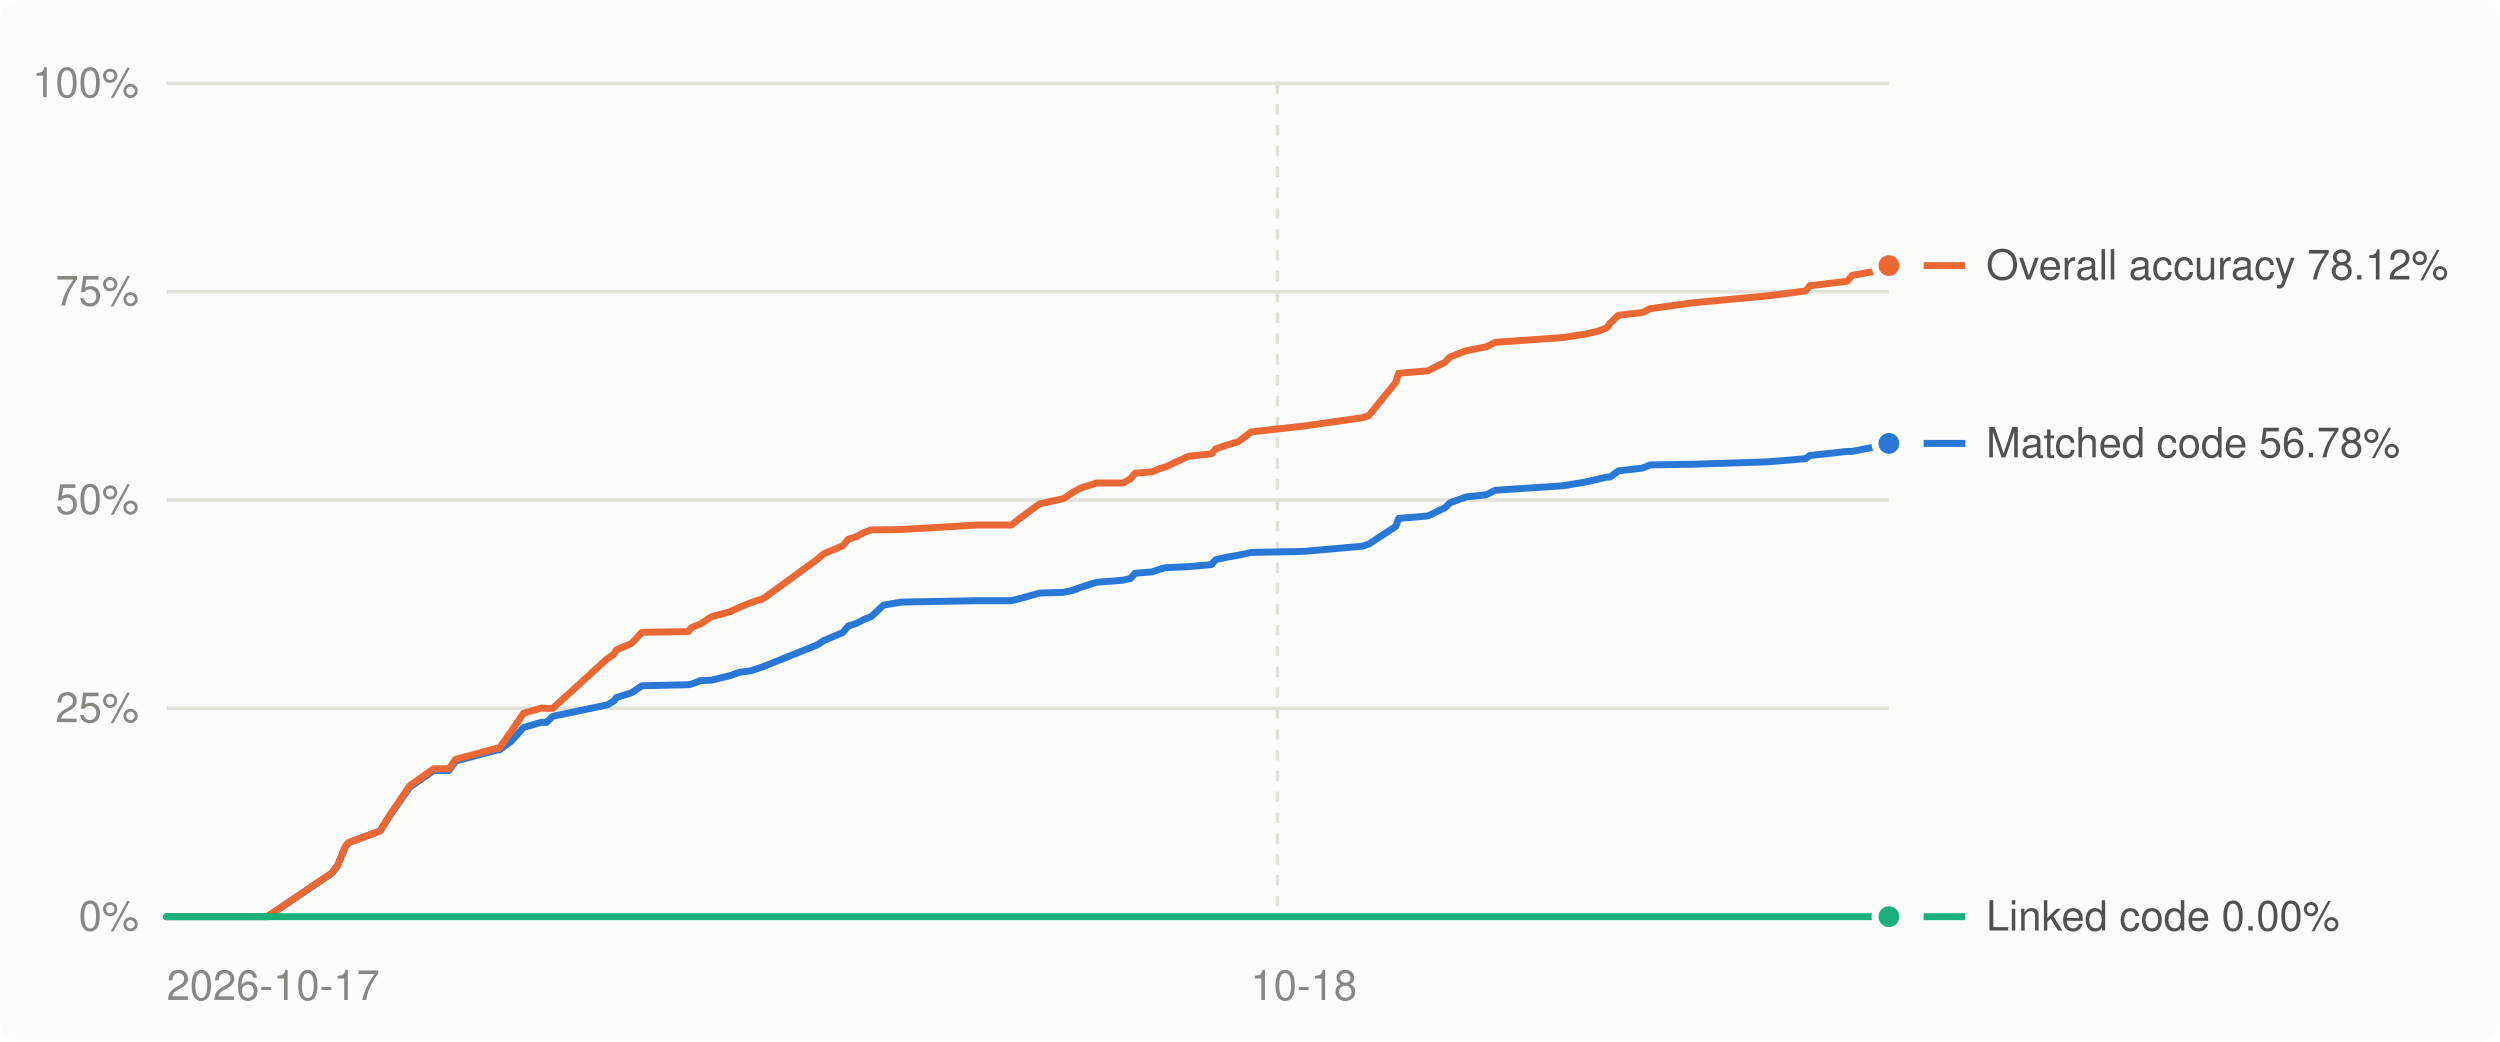
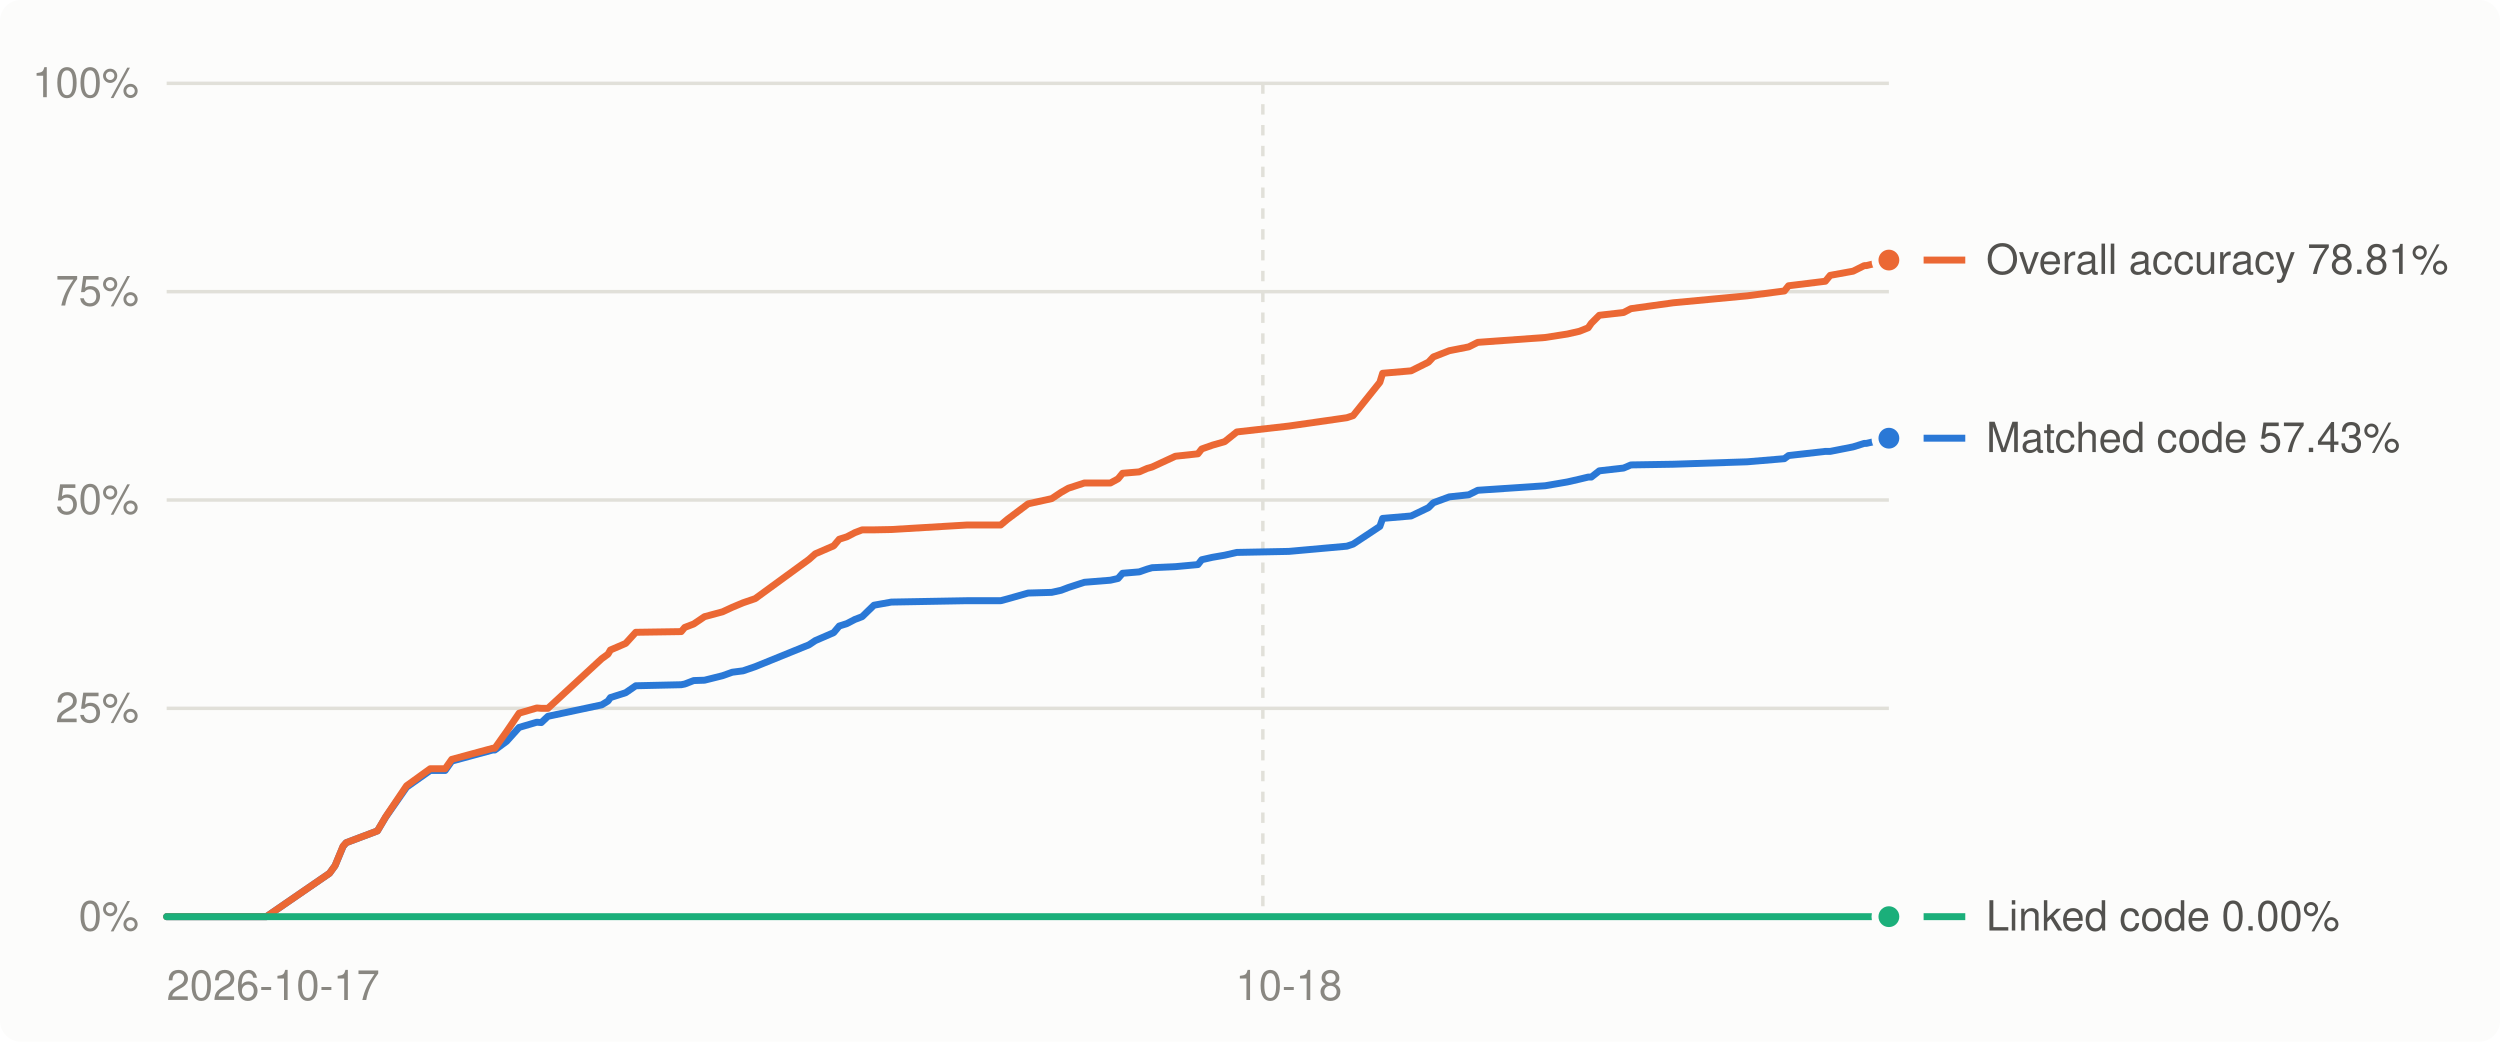
<svg xmlns="http://www.w3.org/2000/svg" viewBox="0 0 720 300" width="720" height="300" role="img" aria-label="Decompilation progress over time">
  <style>
.bg{fill:#fcfcfb}.grid{stroke:#e1e0d9}.muted{fill:#898781}.lbl{fill:#52514e}.ln0{stroke:#2a78d6}.dot0{fill:#2a78d6;stroke:#fcfcfb}.ln1{stroke:#eb6834}.dot1{fill:#eb6834;stroke:#fcfcfb}.ln2{stroke:#1baf7a}.dot2{fill:#1baf7a;stroke:#fcfcfb}
@media (prefers-color-scheme: dark){.bg{fill:#1a1a19}.grid{stroke:#2c2c2a}.muted{fill:#898781}.lbl{fill:#c3c2b7}.ln0{stroke:#3987e5}.dot0{fill:#3987e5;stroke:#1a1a19}.ln1{stroke:#d95926}.dot1{fill:#d95926;stroke:#1a1a19}.ln2{stroke:#199e70}.dot2{fill:#199e70;stroke:#1a1a19}}
text{font:12px -apple-system,BlinkMacSystemFont,'Segoe UI',Helvetica,Arial,sans-serif}
</style>
  <rect class="bg" width="720" height="300" rx="6" />
  <line x1="48" x2="544" y1="264.0" y2="264.0" class="grid" stroke-width="1" />
  <text x="40" y="268.0" class="muted" text-anchor="end">0%</text>
  <line x1="48" x2="544" y1="204.0" y2="204.0" class="grid" stroke-width="1" />
  <text x="40" y="208.0" class="muted" text-anchor="end">25%</text>
  <line x1="48" x2="544" y1="144.0" y2="144.0" class="grid" stroke-width="1" />
  <text x="40" y="148.0" class="muted" text-anchor="end">50%</text>
  <line x1="48" x2="544" y1="84.0" y2="84.0" class="grid" stroke-width="1" />
  <text x="40" y="88.0" class="muted" text-anchor="end">75%</text>
  <line x1="48" x2="544" y1="24.0" y2="24.0" class="grid" stroke-width="1" />
  <text x="40" y="28.0" class="muted" text-anchor="end">100%</text>
-   <line x1="367.9" x2="367.9" y1="24" y2="264" class="grid" stroke-width="1" stroke-dasharray="3 3" />
+   <line x1="363.7" x2="363.7" y1="24" y2="264" class="grid" stroke-width="1" stroke-dasharray="3 3" />
  <text class="muted" x="48.0" y="288" text-anchor="start">2026-10-17</text>
-   <text class="muted" x="375.5" y="288" text-anchor="middle">10-18</text>
-   <polyline points="48.0,264.0 77.0,264.0 95.5,251.5 97.2,249.3 99.5,243.8 100.4,242.7 109.5,239.3 112.0,235.3 118.0,226.7 124.9,221.9 129.3,221.9 131.2,219.2 143.1,216.0 143.8,216.0 147.2,213.5 150.8,209.5 156.0,208.0 157.3,208.1 159.2,206.3 174.9,203.0 176.8,201.9 177.5,200.9 181.9,199.5 184.9,197.5 198.2,197.2 199.2,197.0 201.8,196.0 204.9,195.9 210.2,194.6 213.0,193.6 216.2,193.2 219.8,192.0 235.4,185.7 237.2,184.5 242.7,182.2 244.3,180.3 246.5,179.6 248.8,178.4 250.9,177.6 254.4,174.3 259.5,173.4 281.5,173.0 291.3,173.0 293.3,172.5 299.4,170.8 306.3,170.6 309.0,170.0 311.1,169.2 315.8,167.7 323.4,167.1 325.6,166.6 326.9,165.1 331.8,164.7 334.1,163.9 335.6,163.5 342.3,163.2 348.9,162.6 350.1,161.2 353.2,160.5 356.7,159.9 360.3,159.1 375.5,158.8 392.4,157.3 394.2,156.7 402.0,151.6 402.8,149.3 411.2,148.6 416.2,146.2 417.6,144.8 422.3,143.1 428.0,142.5 430.6,141.2 450.2,139.9 456.7,138.8 460.2,138.0 462.8,137.4 463.7,137.4 466.1,135.6 473.1,134.8 475.2,133.9 487.6,133.7 509.2,133.0 520.0,132.1 521.2,131.2 532.0,130.0 533.4,130.0 540.1,128.7 543.3,127.7 544.0,127.7" fill="none" class="ln0" stroke-width="2" stroke-linejoin="round" stroke-linecap="round" />
-   <polyline points="48.0,264.0 77.0,264.0 95.5,251.5 97.2,249.3 99.5,243.7 100.4,242.7 109.5,239.3 112.0,235.2 118.0,226.3 124.9,221.4 129.3,221.4 131.2,218.7 143.1,215.5 143.8,215.5 147.2,210.7 150.8,205.4 156.0,203.9 157.3,204.0 159.2,204.0 174.9,189.7 176.8,188.4 177.5,187.2 181.9,185.3 184.9,182.1 198.2,181.9 199.2,180.7 201.8,179.7 204.9,177.6 210.2,176.2 213.0,174.9 216.2,173.6 219.8,172.4 235.4,161.1 237.2,159.5 242.7,157.2 244.3,155.3 246.5,154.6 248.8,153.4 250.9,152.6 254.4,152.6 259.5,152.5 281.5,151.2 291.3,151.2 293.3,149.6 299.4,145.1 306.3,143.6 309.0,141.8 311.1,140.6 315.8,139.1 323.4,139.1 325.6,137.9 326.9,136.3 331.8,135.9 334.1,134.9 335.6,134.5 342.3,131.4 348.9,130.7 350.1,129.3 353.2,128.2 356.7,127.2 360.3,124.4 375.5,122.7 392.4,120.3 394.2,119.7 402.0,110.1 402.8,107.5 411.2,106.8 416.2,104.3 417.6,102.8 422.3,101.0 428.0,99.9 430.6,98.6 450.2,97.2 456.7,96.2 460.2,95.4 462.8,94.4 463.7,93.1 466.1,90.8 473.1,90.0 475.2,88.9 487.6,87.2 509.2,85.2 520.0,83.8 521.2,82.3 532.0,81.0 533.4,79.3 540.1,78.1 543.3,76.5 544.0,76.5" fill="none" class="ln1" stroke-width="2" stroke-linejoin="round" stroke-linecap="round" />
-   <polyline points="48.0,264.0 77.0,264.0 95.5,264.0 97.2,264.0 99.5,264.0 100.4,264.0 109.5,264.0 112.0,264.0 118.0,264.0 124.9,264.0 129.3,264.0 131.2,264.0 143.1,264.0 143.8,264.0 147.2,264.0 150.8,264.0 156.0,264.0 157.3,264.0 159.2,264.0 174.9,264.0 176.8,264.0 177.5,264.0 181.9,264.0 184.9,264.0 198.2,264.0 199.2,264.0 201.8,264.0 204.9,264.0 210.2,264.0 213.0,264.0 216.2,264.0 219.8,264.0 235.4,264.0 237.2,264.0 242.7,264.0 244.3,264.0 246.5,264.0 248.8,264.0 250.9,264.0 254.4,264.0 259.5,264.0 281.5,264.0 291.3,264.0 293.3,264.0 299.4,264.0 306.3,264.0 309.0,264.0 311.1,264.0 315.8,264.0 323.4,264.0 325.6,264.0 326.9,264.0 331.8,264.0 334.1,264.0 335.6,264.0 342.3,264.0 348.9,264.0 350.1,264.0 353.2,264.0 356.7,264.0 360.3,264.0 375.5,264.0 392.4,264.0 394.2,264.0 402.0,264.0 402.8,264.0 411.2,264.0 416.2,264.0 417.6,264.0 422.3,264.0 428.0,264.0 430.6,264.0 450.2,264.0 456.7,264.0 460.2,264.0 462.8,264.0 463.7,264.0 466.1,264.0 473.1,264.0 475.2,264.0 487.6,264.0 509.2,264.0 520.0,264.0 521.2,264.0 532.0,264.0 533.4,264.0 540.1,264.0 543.3,264.0 544.0,264.0" fill="none" class="ln2" stroke-width="2" stroke-linejoin="round" stroke-linecap="round" />
-   <circle cx="544.0" cy="127.7" r="4" class="dot0" stroke-width="2" />
-   <circle cx="544.0" cy="76.5" r="4" class="dot1" stroke-width="2" />
+   <text class="muted" x="371.2" y="288" text-anchor="middle">10-18</text>
+   <polyline points="48.0,264.0 76.7,264.0 94.9,251.5 96.5,249.3 98.8,243.8 99.7,242.7 108.7,239.3 111.1,235.3 117.1,226.7 123.9,221.9 128.2,221.9 130.1,219.2 141.9,216.0 142.5,216.0 145.9,213.5 149.5,209.5 154.6,208.0 155.9,208.1 157.8,206.3 173.3,203.0 175.1,201.9 175.8,200.9 180.2,199.5 183.1,197.5 196.2,197.2 197.2,197.0 199.8,196.0 202.9,195.9 208.1,194.6 210.9,193.6 214.0,193.2 217.5,192.0 233.0,185.7 234.8,184.5 240.1,182.2 241.7,180.3 243.9,179.6 246.2,178.4 248.3,177.6 251.7,174.3 256.7,173.4 278.5,173.0 288.2,173.0 290.1,172.5 296.1,170.8 302.9,170.6 305.6,170.0 307.7,169.2 312.3,167.7 319.8,167.1 322.0,166.6 323.3,165.1 328.1,164.7 330.4,163.9 331.8,163.5 338.5,163.2 345.0,162.6 346.1,161.2 349.2,160.5 352.7,159.9 356.2,159.1 371.2,158.8 387.9,157.3 389.7,156.7 397.4,151.6 398.2,149.3 406.4,148.6 411.4,146.2 412.8,144.8 417.4,143.1 423.0,142.5 425.6,141.2 445.0,139.9 451.4,138.8 454.9,138.0 457.4,137.4 458.3,137.4 460.6,135.6 467.6,134.8 469.7,133.9 481.9,133.7 503.2,133.0 513.9,132.1 515.1,131.2 525.7,130.0 527.1,130.0 533.7,128.7 536.9,127.7 537.5,127.7 544.0,126.2" fill="none" class="ln0" stroke-width="2" stroke-linejoin="round" stroke-linecap="round" />
+   <polyline points="48.0,264.0 76.7,264.0 94.9,251.5 96.5,249.3 98.8,243.7 99.7,242.7 108.7,239.3 111.1,235.2 117.1,226.3 123.9,221.4 128.2,221.4 130.1,218.7 141.9,215.5 142.5,215.5 145.9,210.7 149.5,205.4 154.6,203.9 155.9,204.0 157.8,204.0 173.3,189.7 175.1,188.4 175.8,187.2 180.2,185.3 183.1,182.1 196.2,181.9 197.2,180.7 199.8,179.7 202.9,177.6 208.1,176.2 210.9,174.9 214.0,173.6 217.5,172.4 233.0,161.1 234.8,159.5 240.1,157.2 241.7,155.3 243.9,154.6 246.2,153.4 248.3,152.6 251.7,152.6 256.7,152.5 278.5,151.2 288.2,151.2 290.1,149.6 296.1,145.1 302.9,143.6 305.6,141.8 307.7,140.6 312.3,139.1 319.8,139.1 322.0,137.9 323.3,136.3 328.1,135.9 330.4,134.9 331.8,134.5 338.5,131.4 345.0,130.7 346.1,129.3 349.2,128.2 352.7,127.2 356.2,124.4 371.2,122.7 387.9,120.3 389.7,119.7 397.4,110.1 398.2,107.5 406.4,106.8 411.4,104.3 412.8,102.8 417.4,101.0 423.0,99.9 425.6,98.6 445.0,97.2 451.4,96.2 454.9,95.4 457.4,94.4 458.3,93.1 460.6,90.8 467.6,90.0 469.7,88.9 481.9,87.2 503.2,85.2 513.9,83.8 515.1,82.3 525.7,81.0 527.1,79.3 533.7,78.1 536.9,76.5 537.5,76.5 544.0,74.9" fill="none" class="ln1" stroke-width="2" stroke-linejoin="round" stroke-linecap="round" />
+   <polyline points="48.0,264.0 76.7,264.0 94.9,264.0 96.5,264.0 98.8,264.0 99.7,264.0 108.7,264.0 111.1,264.0 117.1,264.0 123.9,264.0 128.2,264.0 130.1,264.0 141.9,264.0 142.5,264.0 145.9,264.0 149.5,264.0 154.6,264.0 155.9,264.0 157.8,264.0 173.3,264.0 175.1,264.0 175.8,264.0 180.2,264.0 183.1,264.0 196.2,264.0 197.2,264.0 199.8,264.0 202.9,264.0 208.1,264.0 210.9,264.0 214.0,264.0 217.5,264.0 233.0,264.0 234.8,264.0 240.1,264.0 241.7,264.0 243.9,264.0 246.2,264.0 248.3,264.0 251.7,264.0 256.7,264.0 278.5,264.0 288.2,264.0 290.1,264.0 296.1,264.0 302.9,264.0 305.6,264.0 307.7,264.0 312.3,264.0 319.8,264.0 322.0,264.0 323.3,264.0 328.1,264.0 330.4,264.0 331.8,264.0 338.5,264.0 345.0,264.0 346.1,264.0 349.2,264.0 352.7,264.0 356.2,264.0 371.2,264.0 387.9,264.0 389.7,264.0 397.4,264.0 398.2,264.0 406.4,264.0 411.4,264.0 412.8,264.0 417.4,264.0 423.0,264.0 425.6,264.0 445.0,264.0 451.4,264.0 454.9,264.0 457.4,264.0 458.3,264.0 460.6,264.0 467.6,264.0 469.7,264.0 481.9,264.0 503.2,264.0 513.9,264.0 515.1,264.0 525.7,264.0 527.1,264.0 533.7,264.0 536.9,264.0 537.5,264.0 544.0,264.0" fill="none" class="ln2" stroke-width="2" stroke-linejoin="round" stroke-linecap="round" />
+   <circle cx="544.0" cy="126.2" r="4" class="dot0" stroke-width="2" />
+   <circle cx="544.0" cy="74.9" r="4" class="dot1" stroke-width="2" />
  <circle cx="544.0" cy="264.0" r="4" class="dot2" stroke-width="2" />
  <line x1="554" x2="566" y1="264.0" y2="264.0" class="ln2" stroke-width="2" />
  <text class="lbl" x="572" y="268.0">Linked code 0.00%</text>
-   <line x1="554" x2="566" y1="127.7" y2="127.7" class="ln0" stroke-width="2" />
-   <text class="lbl" x="572" y="131.7">Matched code 56.78%</text>
-   <line x1="554" x2="566" y1="76.5" y2="76.5" class="ln1" stroke-width="2" />
-   <text class="lbl" x="572" y="80.5">Overall accuracy 78.12%</text>
+   <line x1="554" x2="566" y1="126.2" y2="126.2" class="ln0" stroke-width="2" />
+   <text class="lbl" x="572" y="130.2">Matched code 57.43%</text>
+   <line x1="554" x2="566" y1="74.9" y2="74.9" class="ln1" stroke-width="2" />
+   <text class="lbl" x="572" y="78.9">Overall accuracy 78.81%</text>
</svg>
